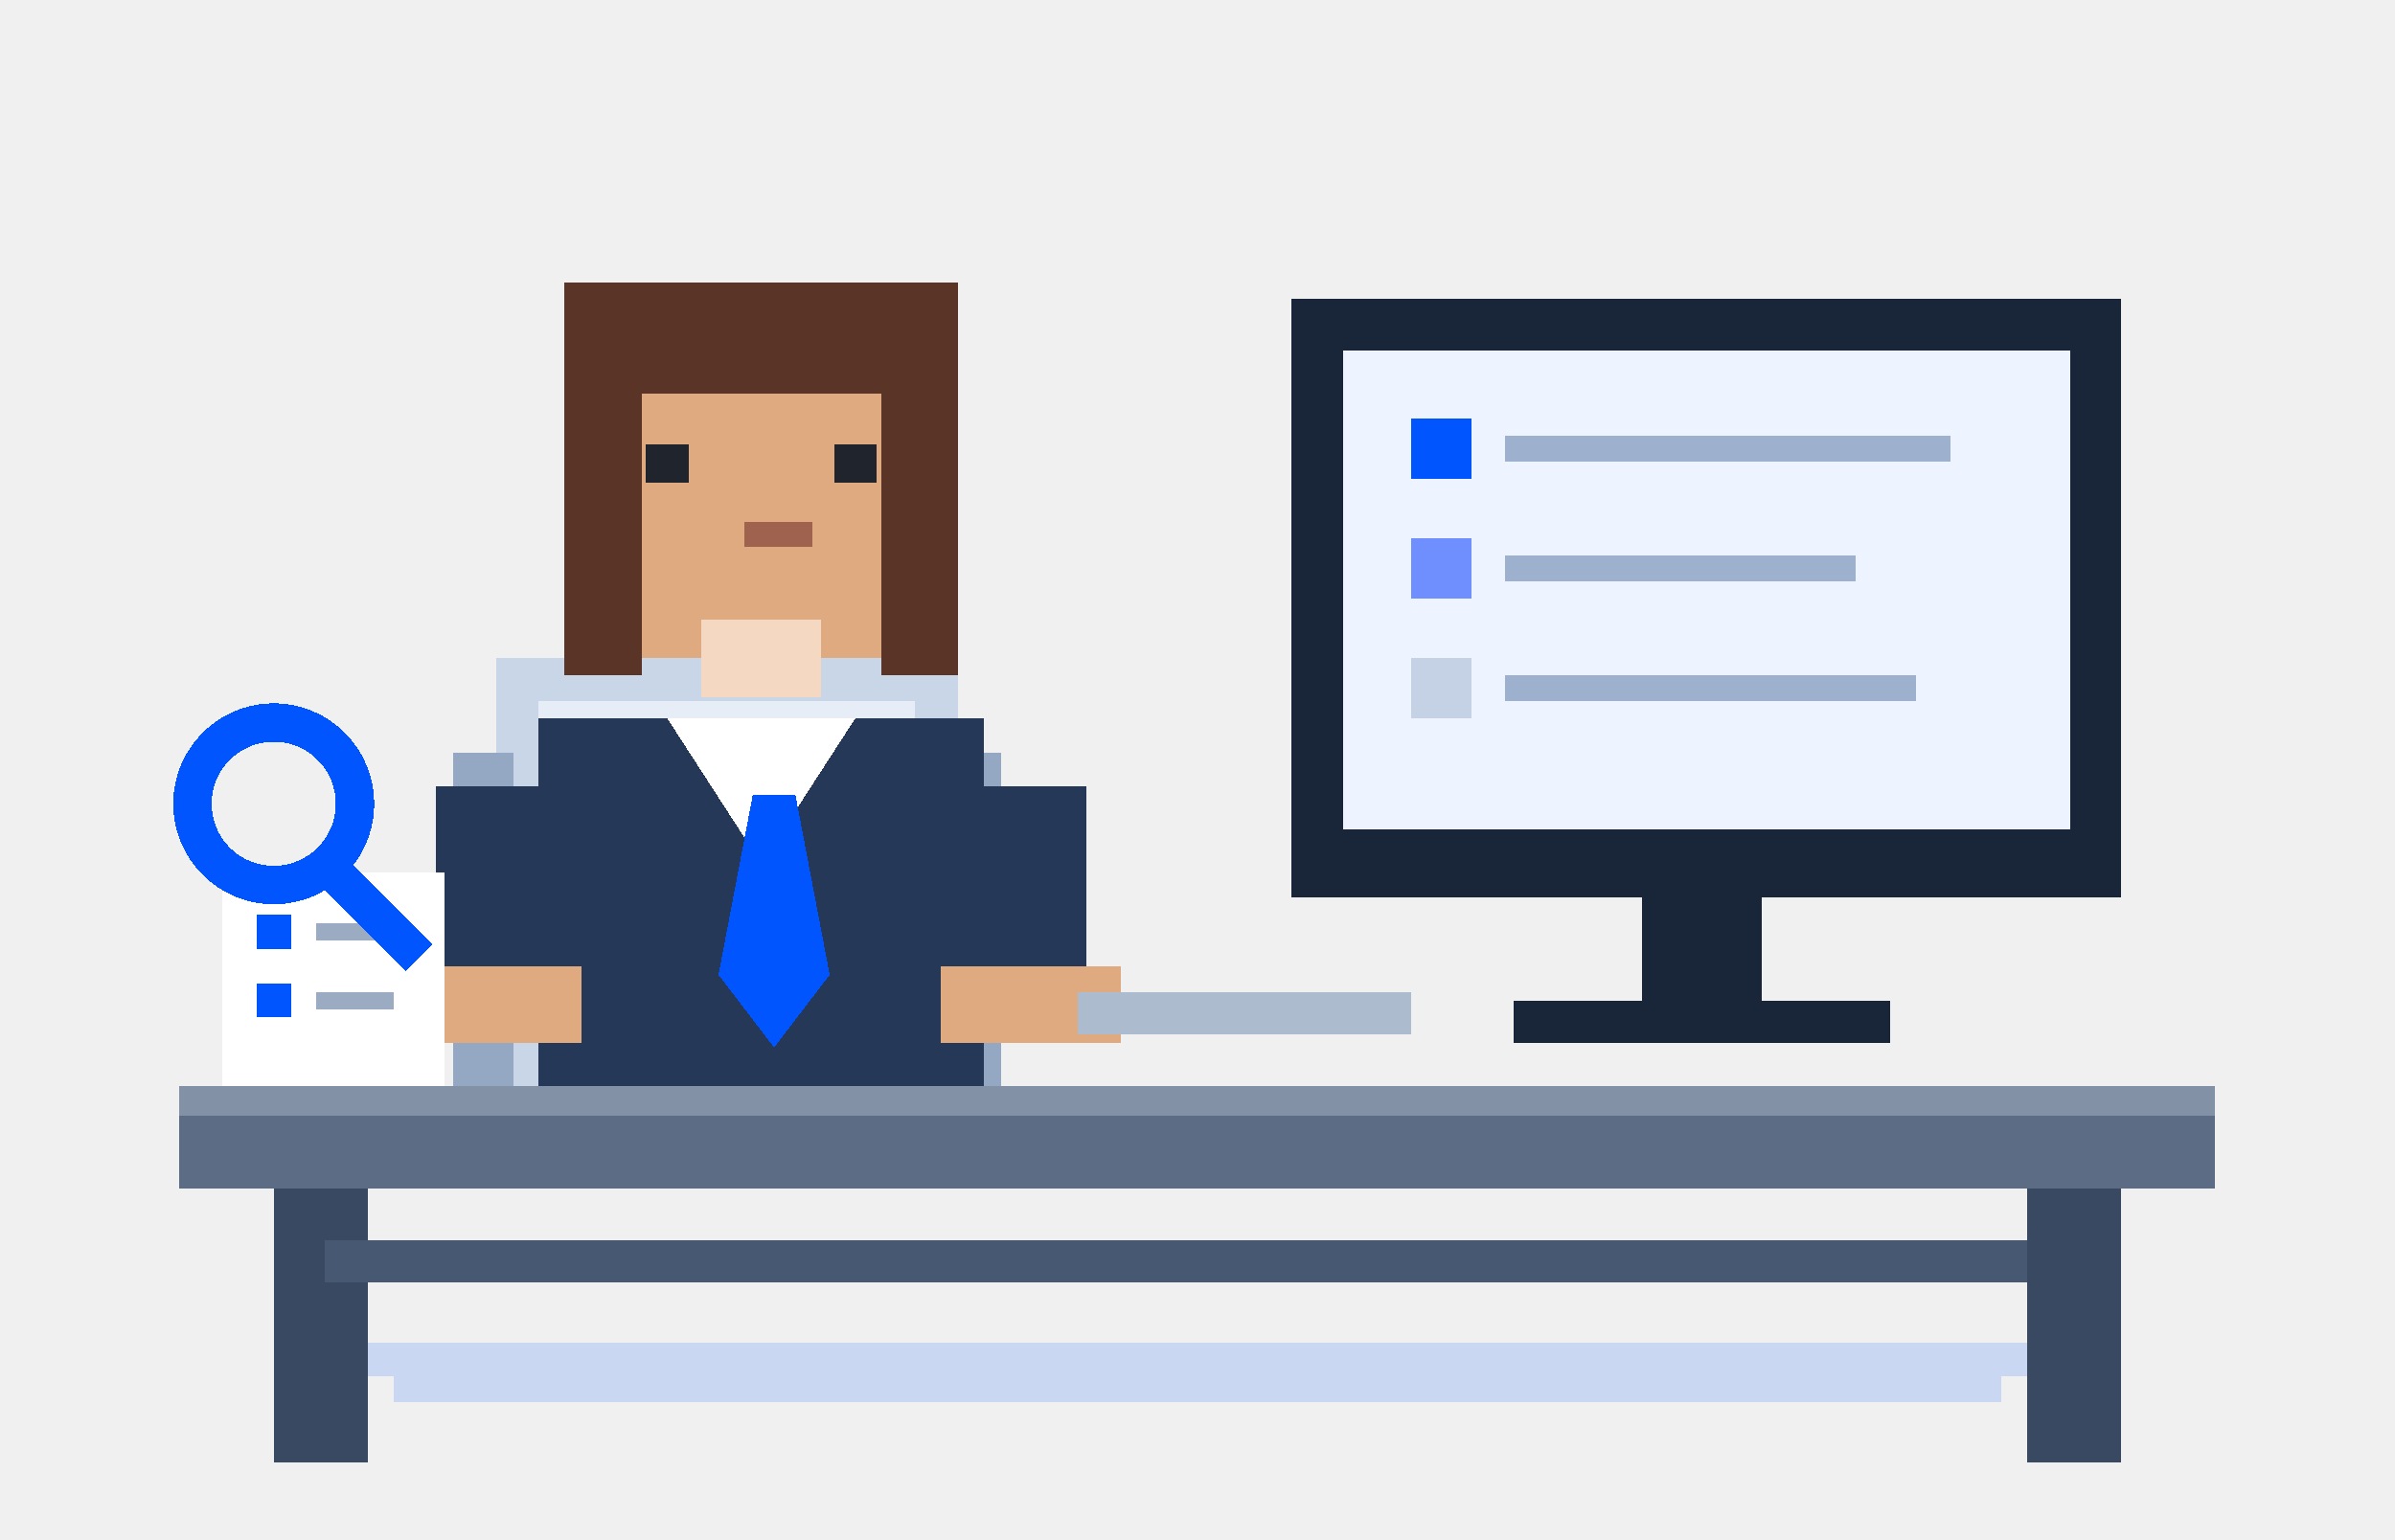
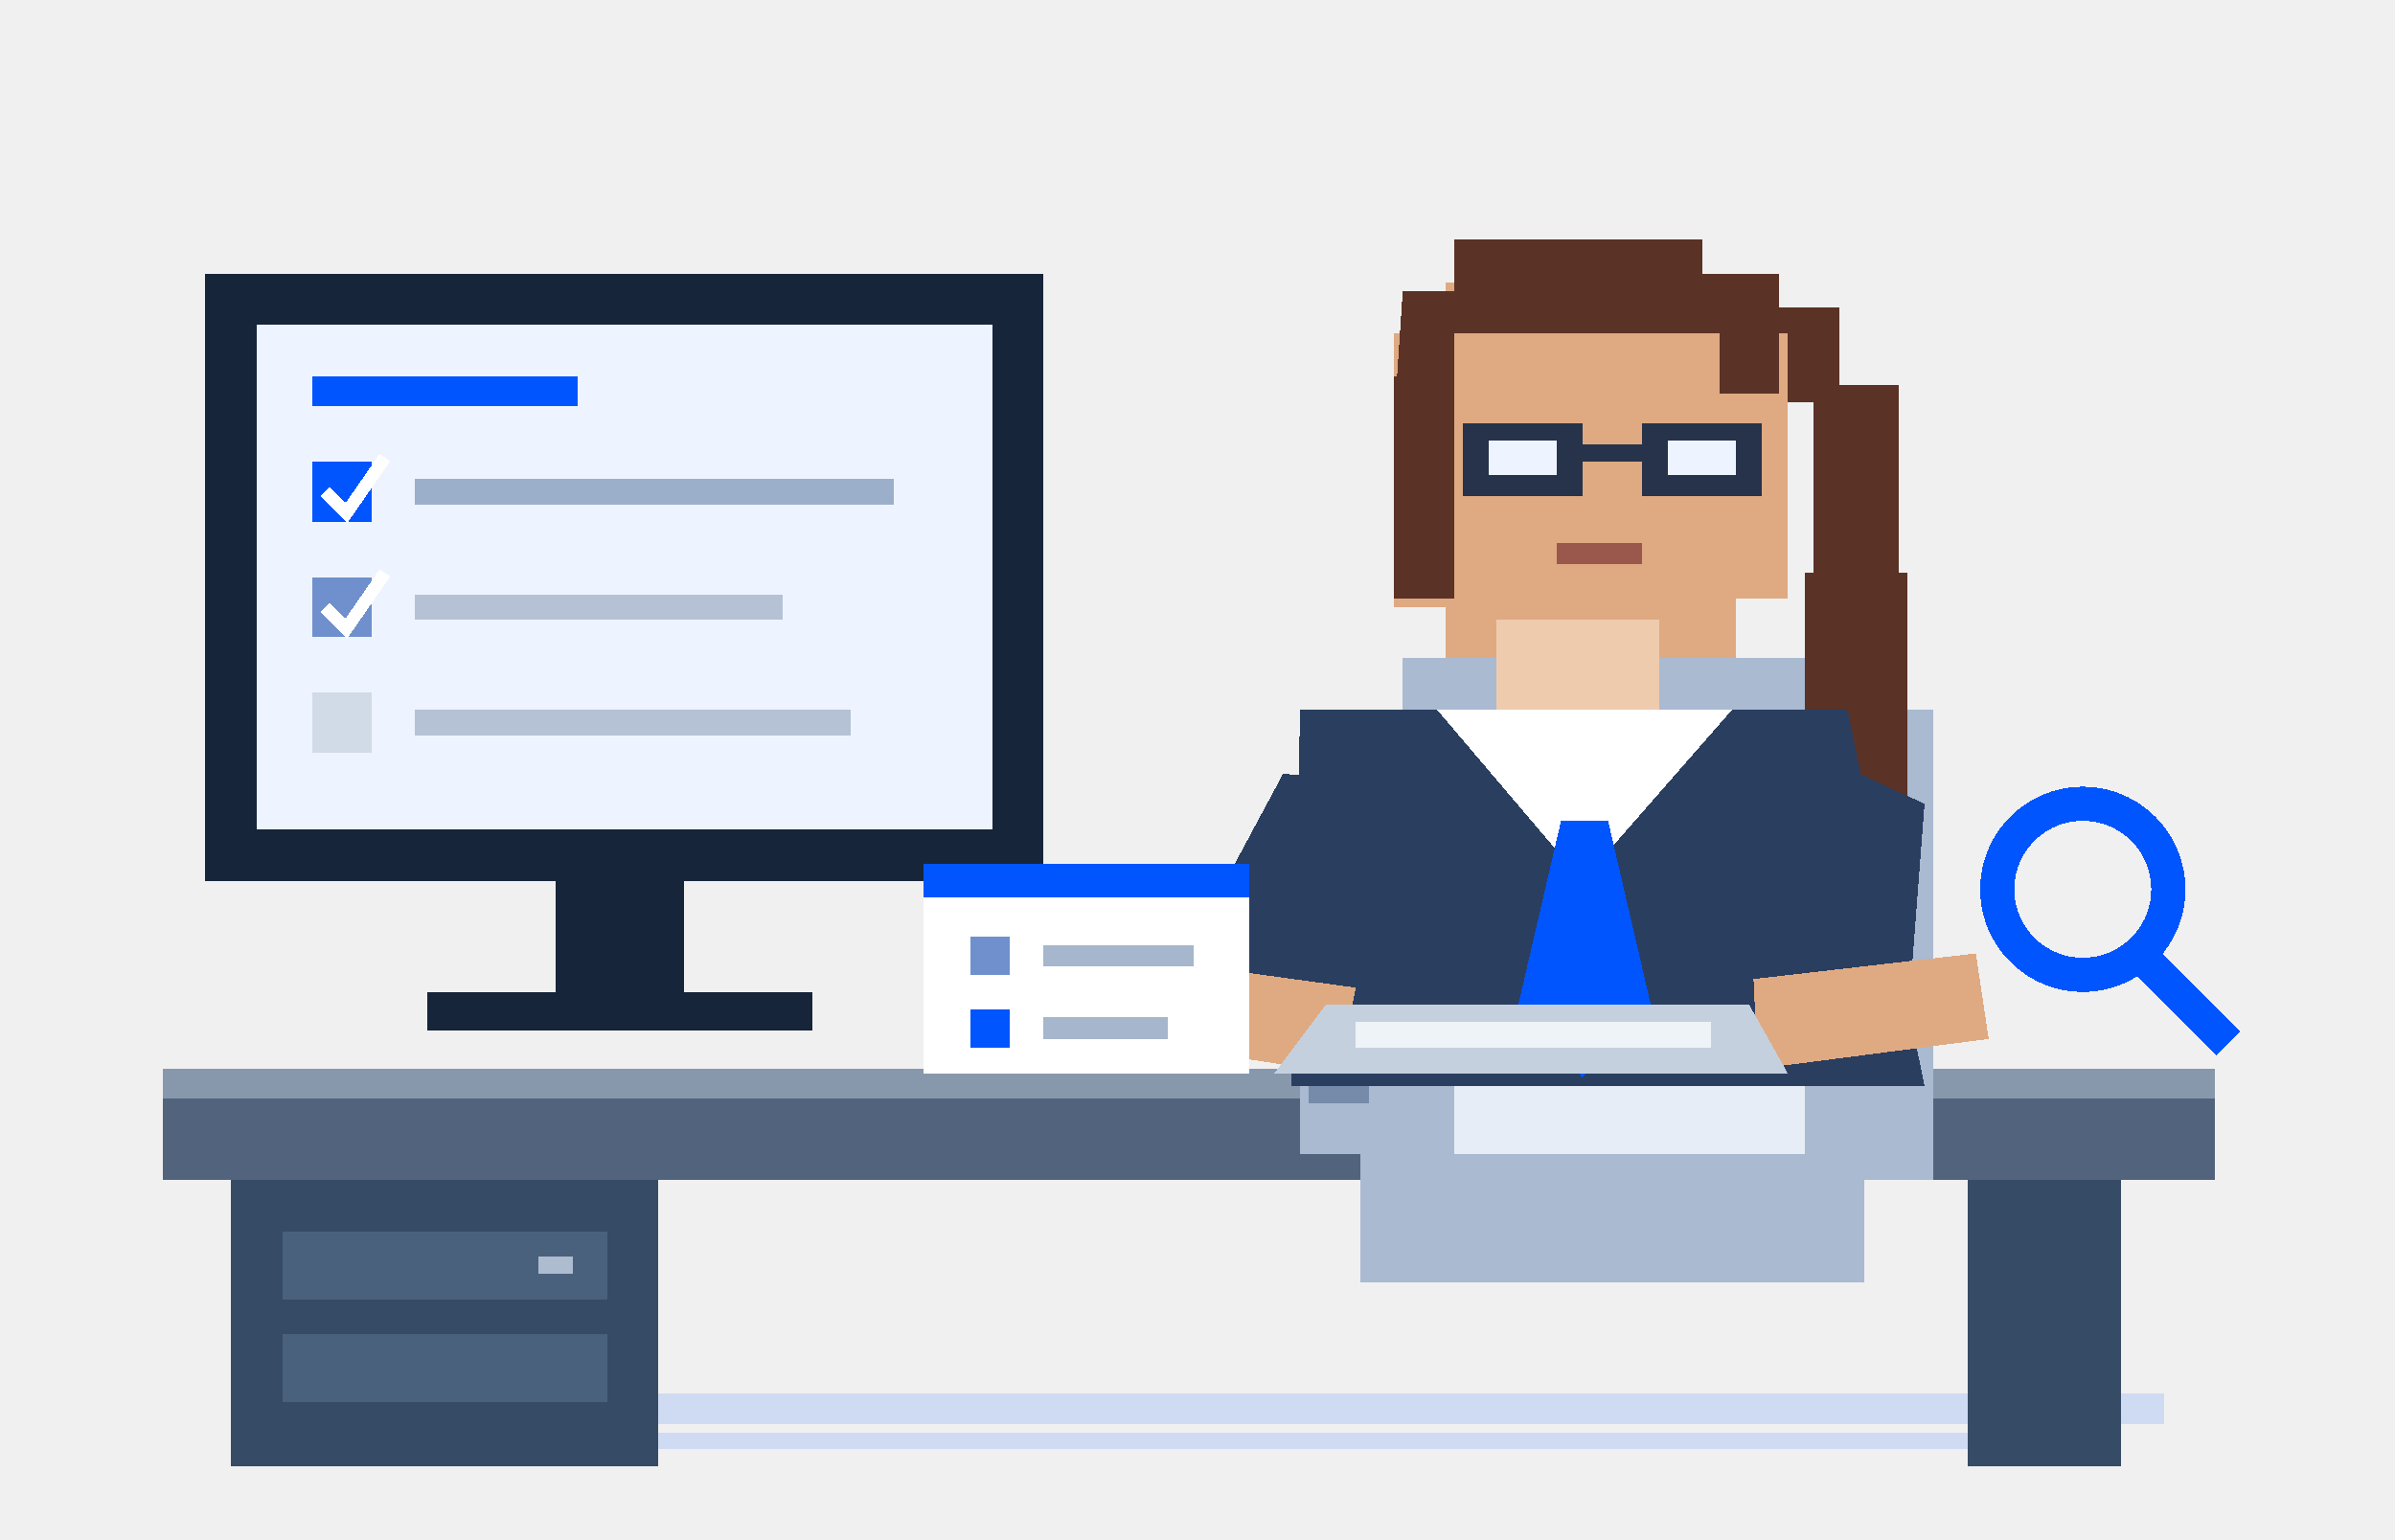
<svg xmlns="http://www.w3.org/2000/svg" width="560" height="360" viewBox="0 0 560 360" shape-rendering="crispEdges">
-   <g opacity=".16" fill="#0055ff">
-     <rect x="68" y="314" width="424" height="8" />
-     <rect x="92" y="322" width="376" height="6" />
+   <g opacity=".14" fill="#0055ff">
+     <rect x="54" y="326" width="452" height="7" />
+     <rect x="98" y="335" width="364" height="4" />
  </g>
-   <g>
-     <rect x="116" y="154" width="108" height="116" fill="#c9d6e8" />
-     <rect x="126" y="164" width="88" height="106" fill="#e7edf6" />
-     <rect x="106" y="176" width="14" height="78" fill="#95a8c3" />
-     <rect x="220" y="176" width="14" height="78" fill="#95a8c3" />
-     <rect x="142" y="76" width="72" height="78" fill="#e0aa80" />
-     <rect x="132" y="66" width="92" height="26" fill="#5a3426" />
-     <rect x="132" y="86" width="18" height="72" fill="#5a3426" />
-     <rect x="206" y="86" width="18" height="72" fill="#5a3426" />
-     <rect x="151" y="104" width="10" height="9" fill="#20242d" />
-     <rect x="195" y="104" width="10" height="9" fill="#20242d" />
-     <rect x="174" y="122" width="16" height="6" fill="#9f624e" />
-     <rect x="164" y="145" width="28" height="18" fill="#f5d8c2" />
-     <path d="M126 168h104v96H126z" fill="#263857" />
-     <path d="m156 168 22 34 22-34z" fill="#fff" />
-     <path d="m176 186h10l8 42-13 17-13-17z" fill="#0055ff" />
-     <rect x="102" y="184" width="36" height="56" fill="#263857" />
-     <rect x="218" y="184" width="36" height="56" fill="#263857" />
-     <rect x="94" y="226" width="42" height="18" fill="#e0aa80" />
-     <rect x="220" y="226" width="42" height="18" fill="#e0aa80" />
-     <rect x="52" y="204" width="52" height="56" fill="#fff" />
-     <rect x="60" y="214" width="8" height="8" fill="#0055ff" />
-     <rect x="74" y="216" width="22" height="4" fill="#9aabc2" />
-     <rect x="60" y="230" width="8" height="8" fill="#0055ff" />
-     <rect x="74" y="232" width="18" height="4" fill="#9aabc2" />
-     <circle cx="64" cy="188" r="19" fill="none" stroke="#0055ff" stroke-width="9" />
-     <path d="m76 202 22 22" stroke="#0055ff" stroke-width="9" />
-     <rect x="302" y="70" width="194" height="140" fill="#192538" />
-     <rect x="314" y="82" width="170" height="112" fill="#eef4ff" />
-     <rect x="330" y="98" width="14" height="14" fill="#0055ff" />
-     <rect x="352" y="102" width="104" height="6" fill="#9db1ce" />
-     <rect x="330" y="126" width="14" height="14" fill="#6f8fff" />
-     <rect x="352" y="130" width="82" height="6" fill="#9db1ce" />
-     <rect x="330" y="154" width="14" height="14" fill="#c5d2e5" />
-     <rect x="352" y="158" width="96" height="6" fill="#9db1ce" />
-     <rect x="384" y="210" width="28" height="28" fill="#192538" />
-     <rect x="354" y="234" width="88" height="10" fill="#192538" />
-     <rect x="252" y="232" width="78" height="10" fill="#adbbce" />
-     <rect x="42" y="254" width="476" height="24" fill="#5d6c85" />
-     <rect x="42" y="254" width="476" height="7" fill="#8391a7" />
-     <rect x="64" y="278" width="22" height="64" fill="#394962" />
-     <rect x="474" y="278" width="22" height="64" fill="#394962" />
-     <rect x="76" y="290" width="398" height="10" fill="#475873" />
-   </g>
+   <path fill="#52647d" d="M38 250h480v26H38z" />
+   <rect x="38" y="250" width="480" height="7" fill="#8798ad" />
+   <path fill="#364b65" d="M54 276h100v67H54zm406 0h36v67h-36z" />
+   <rect x="66" y="288" width="76" height="16" fill="#49617c" />
+   <rect x="66" y="312" width="76" height="16" fill="#49617c" />
+   <rect x="126" y="294" width="8" height="4" fill="#aebcd0" />
+   <path fill="#17253a" d="M48 64h196v142H48z" />
+   <path fill="#edf4ff" d="M60 76h172v118H60z" />
+   <rect x="73" y="88" width="62" height="7" fill="#0055ff" />
+   <rect x="73" y="108" width="14" height="14" fill="#0055ff" />
+   <path d="m76 115 5 5 9-13" fill="none" stroke="#fff" stroke-width="3" />
+   <rect x="97" y="112" width="112" height="6" fill="#9bafcb" />
+   <rect x="73" y="135" width="14" height="14" fill="#6f90cc" />
+   <path d="m76 142 5 5 9-13" fill="none" stroke="#fff" stroke-width="3" />
+   <rect x="97" y="139" width="86" height="6" fill="#b5c2d5" />
+   <rect x="73" y="162" width="14" height="14" fill="#d1dae7" />
+   <rect x="97" y="166" width="102" height="6" fill="#b5c2d5" />
+   <rect x="130" y="206" width="30" height="27" fill="#17253a" />
+   <rect x="100" y="232" width="90" height="9" fill="#17253a" />
+   <path fill="#a9bad1" d="M328 154h110v12h14v110h-16v24H318v-30h-14v-91h24z" />
+   <path fill="#e7edf6" d="M340 166h82v104h-82z" />
+   <rect x="306" y="194" width="14" height="64" fill="#768baa" />
+   <path fill="#5b3226" d="M402 72h28v18h14v56h-20V94h-22z" />
+   <rect x="422" y="134" width="24" height="58" fill="#5b3226" />
+   <path fill="#dfaa82" d="M326 78h12V66h68v12h12v62h-12v14h-68v-12h-12z" />
+   <path fill="#5b3226" d="M328 68h12V56h58v8h18v28h-14V78h-62v20h-14z" />
+   <rect x="326" y="88" width="14" height="52" fill="#5b3226" />
+   <path d="M342 99h28v17h-28zm42 0h28v17h-28z" fill="#26334a" />
+   <path d="M348 103h16v8h-16zm42 0h16v8h-16z" fill="#eef4ff" />
+   <rect x="370" y="104" width="14" height="4" fill="#26334a" />
+   <rect x="364" y="127" width="20" height="5" fill="#99584b" />
+   <rect x="350" y="145" width="38" height="21" fill="#efcbae" />
+   <path fill="#2a3e60" d="M304 166h128l18 88H302z" />
+   <path fill="#fff" d="m336 166 34 40 35-40z" />
+   <path fill="#0055ff" d="m365 192h11l10 43-16 17-15-17z" />
+   <path fill="#2a3e60" d="m300 181 30 2-20 57-39-5zM424 176l26 12-4 52-34-6z" />
+   <path fill="#dfaa82" d="m266 224 51 7-4 20-52-8zm144 5 52-6 3 20-54 7z" />
+   <path fill="#fff" d="M216 202h76v49h-76z" />
+   <path fill="#0055ff" d="M216 202h76v8h-76z" />
+   <rect x="227" y="219" width="9" height="9" fill="#6f90cc" />
+   <rect x="244" y="221" width="35" height="5" fill="#a6b6cd" />
+   <rect x="227" y="236" width="9" height="9" fill="#0055ff" />
+   <rect x="244" y="238" width="29" height="5" fill="#a6b6cd" />
+   <circle cx="487" cy="208" r="20" fill="none" stroke="#0055ff" stroke-width="8" />
+   <path d="m500 223 21 21" stroke="#0055ff" stroke-width="8" />
+   <path fill="#c5d0df" d="m310 235 99 0 9 16H298z" />
+   <rect x="317" y="239" width="83" height="6" fill="#eef3f8" />
</svg>
